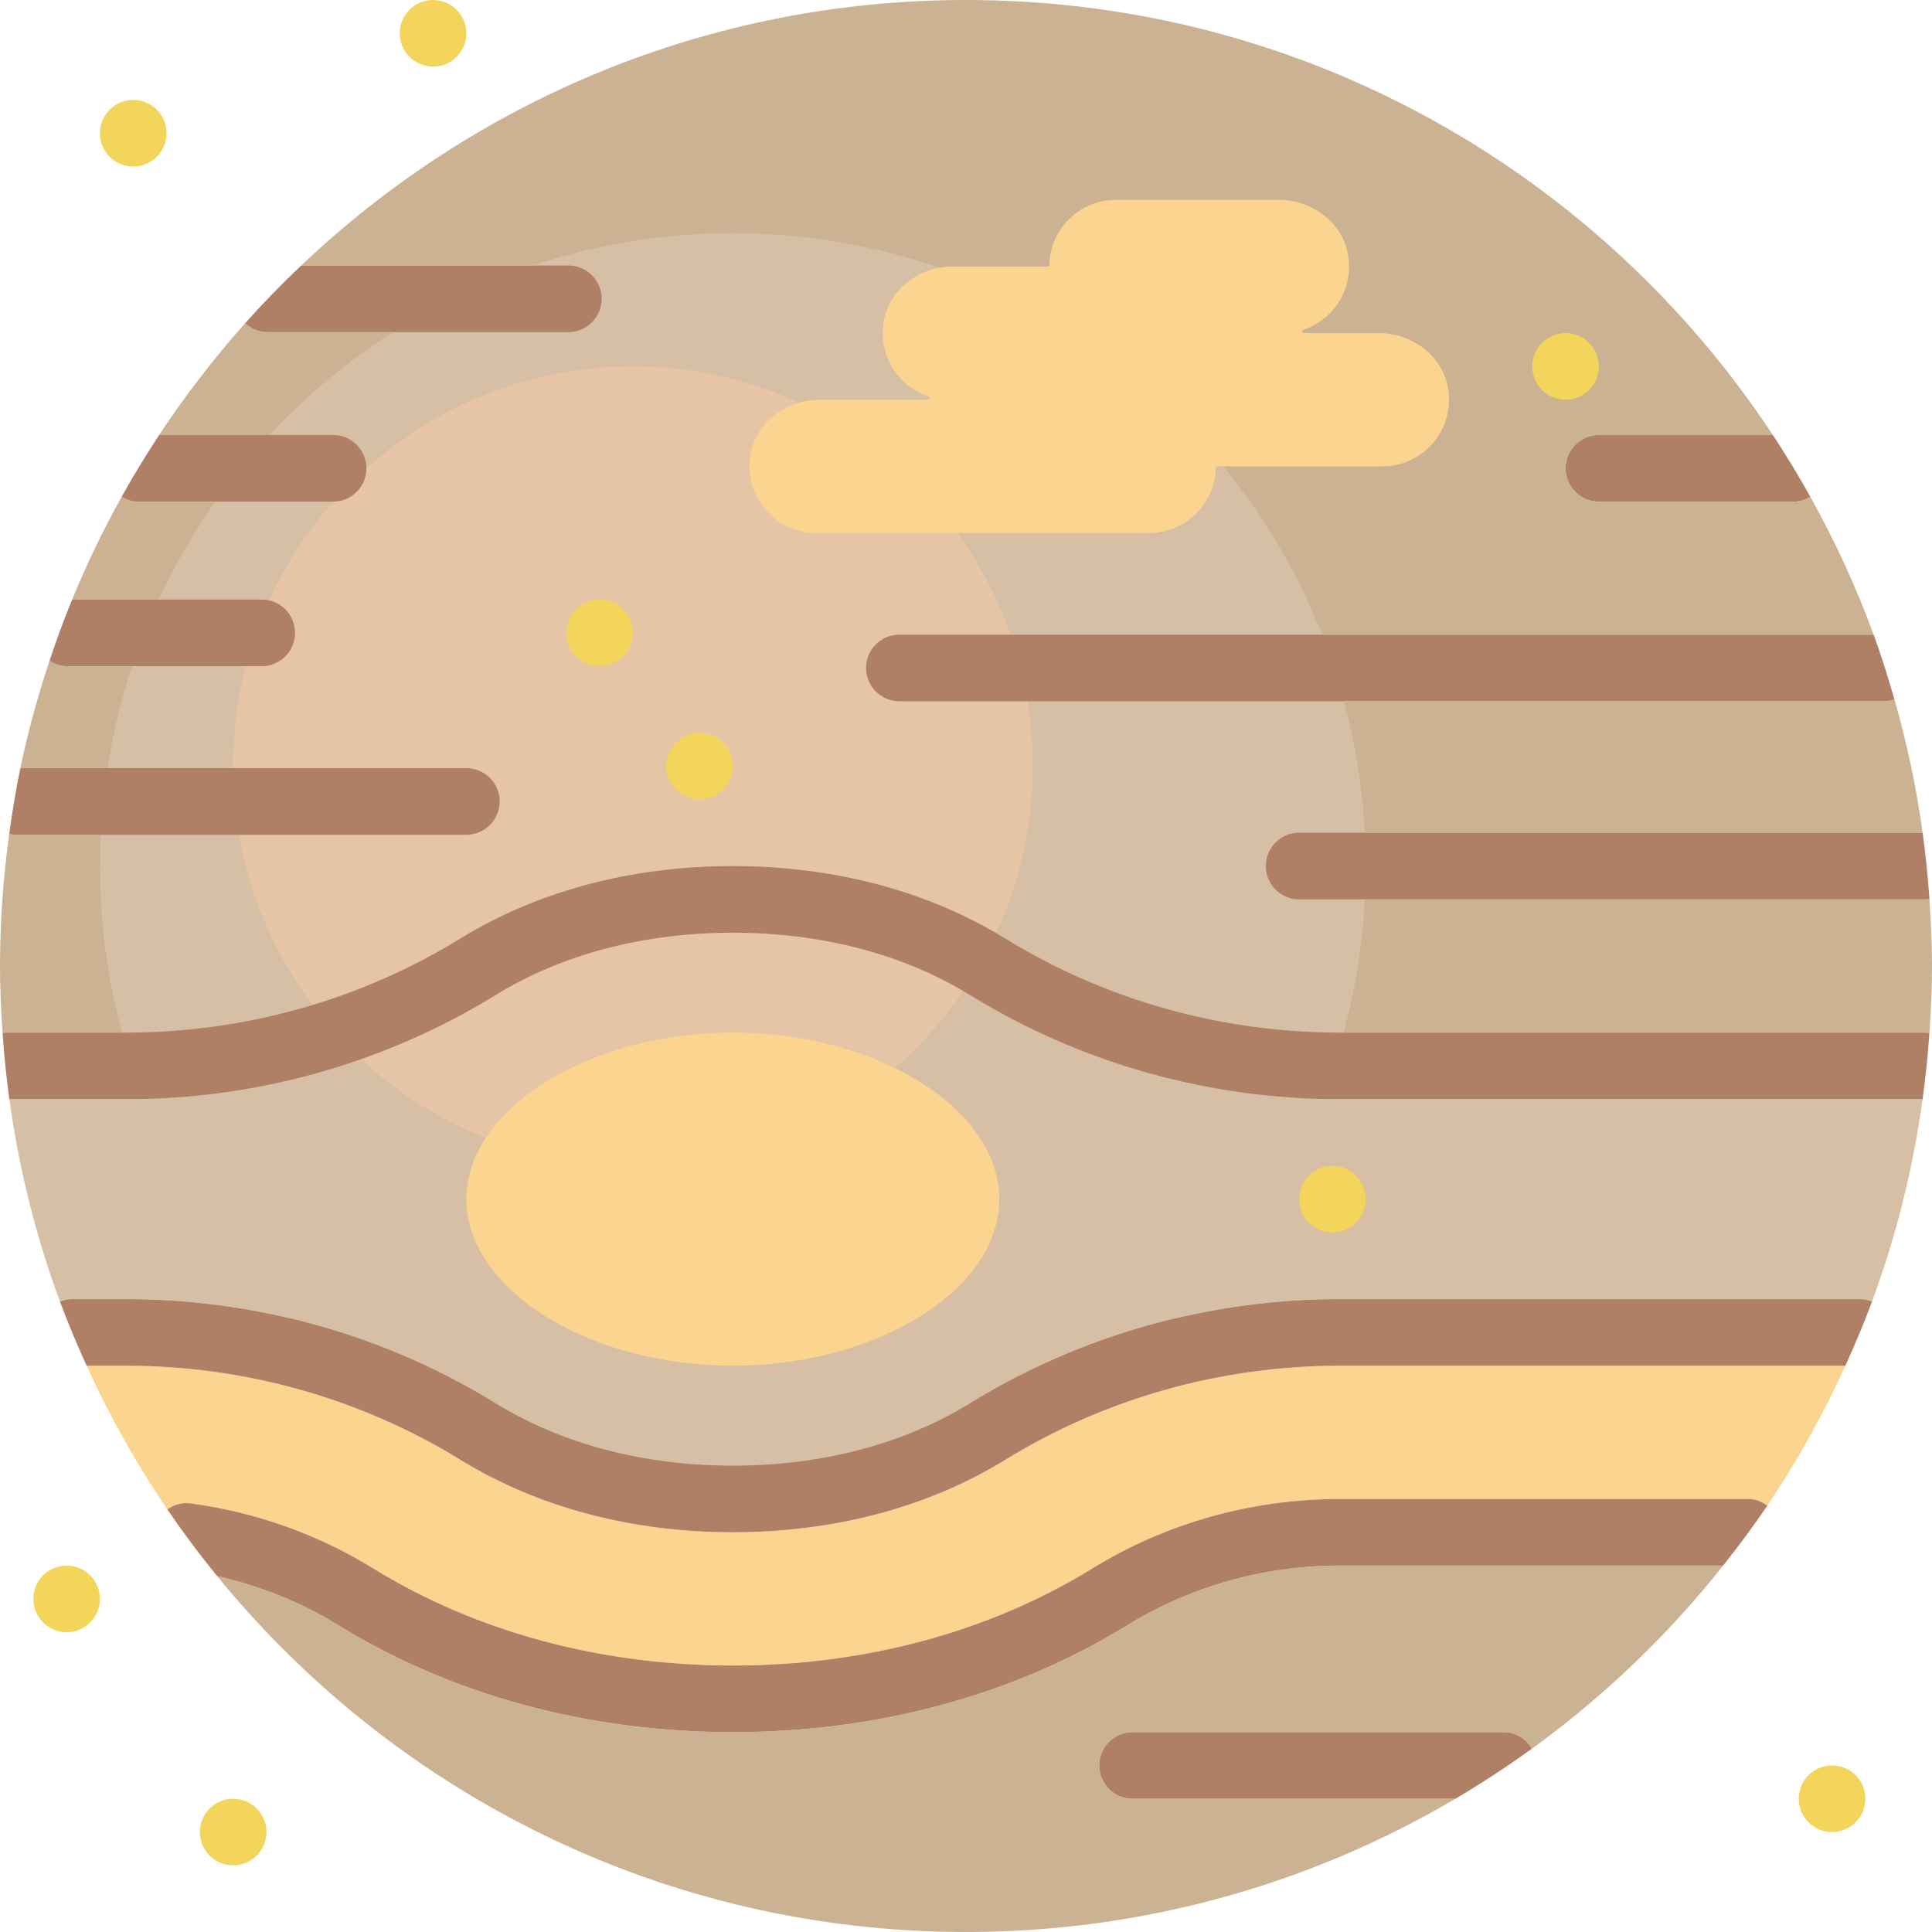
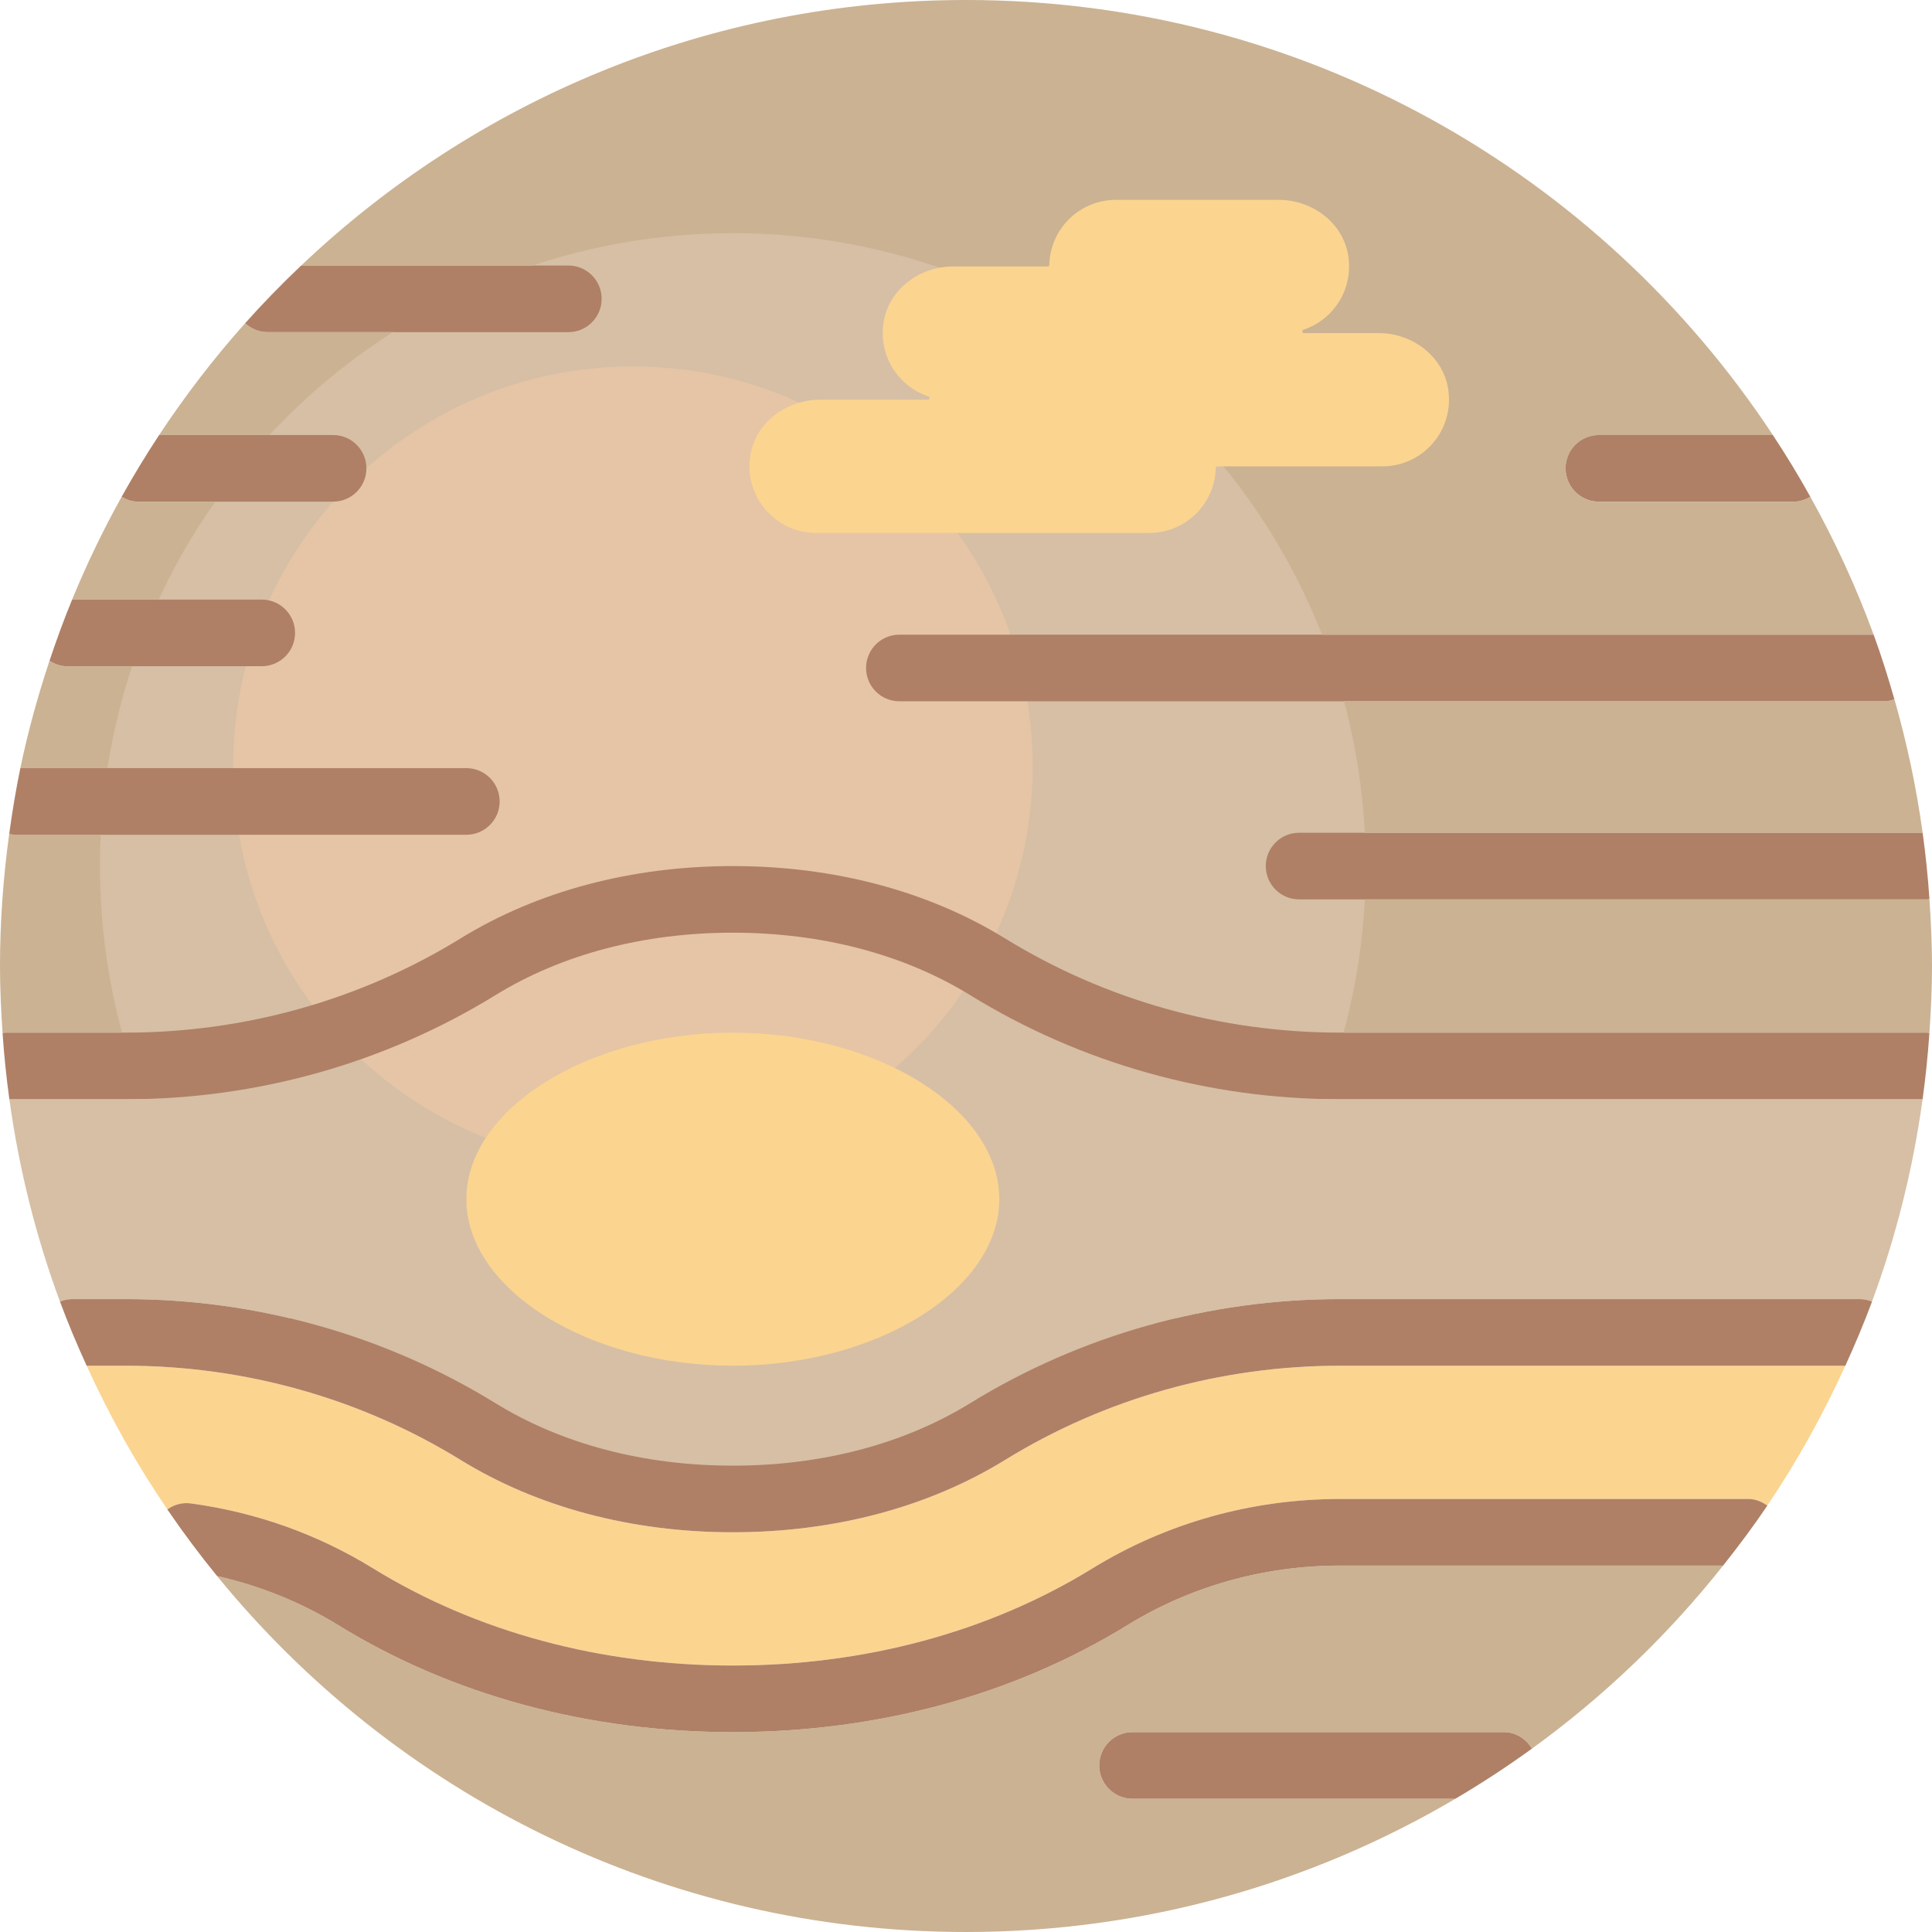
<svg xmlns="http://www.w3.org/2000/svg" version="1.1" id="Capa_1" x="0px" y="0px" viewBox="0 0 58 58" style="enable-background:new 0 0 58 58;" xml:space="preserve">
  <g>
    <path style="fill:#CBB292;" d="M3.771,31c3.573,0,7.051-0.978,10.056-2.828C16.134,26.751,18.96,26,22,26s5.866,0.751,8.174,2.172   C33.179,30.022,36.657,31,40.23,31h17.615c0.027,0,0.05,0.013,0.077,0.016C57.968,30.349,58,29.678,58,29   c0-0.678-0.032-1.349-0.078-2.016C57.896,26.986,57.873,27,57.846,27H39c-0.553,0-1-0.448-1-1s0.447-1,1-1h18.719   c-0.189-1.368-0.474-2.704-0.846-4.003c-0.091,0.027-0.181,0.057-0.28,0.057H27c-0.553,0-1-0.448-1-1s0.447-1,1-1h29.248   c-0.525-1.437-1.165-2.819-1.9-4.139c-0.147,0.085-0.308,0.146-0.49,0.146H48c-0.553,0-1-0.448-1-1s0.447-1,1-1h5.223   C48.036,5.194,39.127,0,29,0C21.265,0,14.242,3.035,9.043,7.971h8.02c0.553,0,1,0.448,1,1s-0.447,1-1,1H8.029   c-0.26,0-0.492-0.105-0.67-0.268c-0.939,1.053-1.802,2.175-2.582,3.357H10c0.553,0,1,0.448,1,1s-0.447,1-1,1H4.142   c-0.182,0-0.343-0.062-0.49-0.146C3.098,15.908,2.601,16.938,2.165,18h5.693c0.553,0,1,0.448,1,1s-0.447,1-1,1H2   c-0.192,0-0.362-0.069-0.514-0.163c-0.349,1.05-0.646,2.123-0.875,3.222H14c0.553,0,1,0.448,1,1s-0.447,1-1,1H0.42   c-0.051,0-0.094-0.022-0.143-0.029C0.099,26.329,0,27.653,0,29c0,0.678,0.032,1.349,0.078,2.016C0.104,31.013,0.127,31,0.154,31   H3.771z" />
    <path style="fill:#FBD490;" d="M30.174,43.828C27.866,45.249,25.04,46,22,46s-5.866-0.751-8.174-2.172   C10.821,41.978,7.344,41,3.771,41h-1.17c0.688,1.511,1.496,2.955,2.423,4.314c0.2-0.142,0.45-0.216,0.713-0.18   c1.963,0.27,3.803,0.926,5.469,1.952C14.301,48.992,18.033,50,22,50s7.699-1.008,10.795-2.914C35.012,45.721,37.582,45,40.229,45   h12.259c0.216,0,0.405,0.083,0.568,0.199c0.894-1.325,1.674-2.731,2.342-4.199H40.23C36.657,41,33.179,41.978,30.174,43.828z" />
    <path style="fill:#D6BFA5;" d="M29.125,29.875C27.134,28.648,24.67,28,22,28s-5.134,0.648-7.125,1.875   C11.554,31.919,7.714,33,3.771,33H0.281c0.291,2.105,0.802,4.138,1.519,6.074C1.914,39.029,2.036,39,2.165,39h1.605   c3.943,0,7.783,1.081,11.104,3.125C16.866,43.352,19.33,44,22,44s5.134-0.648,7.125-1.875C32.446,40.081,36.286,39,40.23,39h15.604   c0.129,0,0.251,0.029,0.365,0.074c0.717-1.935,1.228-3.969,1.519-6.074H40.23C36.286,33,32.446,31.919,29.125,29.875z" />
    <circle style="fill:#D6BFA5;" cx="22" cy="26" r="19" />
    <path style="fill:#CBB292;" d="M33.844,48.789C30.433,50.89,26.337,52,22,52s-8.433-1.11-11.844-3.211   c-1.125-0.693-2.347-1.182-3.638-1.474C11.836,53.835,19.931,58,29,58c5.363,0,10.383-1.462,14.692-4H34c-0.553,0-1-0.448-1-1   s0.447-1,1-1h11.146c0.365,0,0.669,0.205,0.844,0.496c2.156-1.562,4.087-3.412,5.739-5.496H40.229   C37.952,47,35.744,47.619,33.844,48.789z" />
    <circle style="fill:#E5C5A5;" cx="19" cy="23" r="12" />
    <path style="fill:#AF8066;" d="M40.229,45c-2.647,0-5.218,0.721-7.435,2.086C29.699,48.992,25.967,50,22,50   s-7.699-1.008-10.795-2.914c-1.666-1.026-3.506-1.683-5.469-1.952c-0.263-0.037-0.513,0.037-0.713,0.18   c0.47,0.689,0.969,1.356,1.495,2.001c1.291,0.293,2.512,0.781,3.638,1.474C13.567,50.89,17.663,52,22,52s8.433-1.11,11.844-3.211   c1.9-1.17,4.108-1.789,6.386-1.789h11.499c0.463-0.584,0.91-1.181,1.328-1.801C52.893,45.083,52.704,45,52.488,45H40.229z" />
    <path style="fill:#AF8066;" d="M57.846,31H40.23c-3.573,0-7.052-0.978-10.057-2.828C27.866,26.751,25.04,26,22,26   s-5.866,0.751-8.174,2.172C10.821,30.022,7.344,31,3.771,31H0.154c-0.027,0-0.05,0.013-0.077,0.016   c0.046,0.668,0.113,1.33,0.204,1.984h3.489c3.943,0,7.783-1.081,11.104-3.125C16.866,28.648,19.33,28,22,28   s5.134,0.648,7.125,1.875C32.446,31.919,36.286,33,40.23,33h17.488c0.09-0.655,0.158-1.317,0.204-1.984   C57.896,31.013,57.873,31,57.846,31z" />
    <path style="fill:#AF8066;" d="M40.23,39c-3.944,0-7.784,1.081-11.105,3.125C27.134,43.352,24.67,44,22,44   s-5.134-0.648-7.125-1.875C11.554,40.081,7.714,39,3.771,39H2.165c-0.13,0-0.251,0.029-0.365,0.074   C2.043,39.728,2.313,40.369,2.601,41h1.17c3.573,0,7.051,0.978,10.056,2.828C16.134,45.249,18.96,46,22,46s5.866-0.751,8.174-2.172   C33.179,41.978,36.657,41,40.23,41h15.169c0.287-0.631,0.558-1.272,0.801-1.926C56.086,39.029,55.964,39,55.835,39H40.23z" />
    <path style="fill:#AF8066;" d="M45.146,52H34c-0.553,0-1,0.448-1,1s0.447,1,1,1h9.692c0.791-0.466,1.557-0.968,2.297-1.504   C45.815,52.205,45.51,52,45.146,52z" />
    <path style="fill:#AF8066;" d="M38,26c0,0.552,0.447,1,1,1h18.846c0.027,0,0.05-0.013,0.077-0.016   c-0.046-0.668-0.113-1.33-0.204-1.984H39C38.447,25,38,25.447,38,26z" />
    <path style="fill:#AF8066;" d="M26,20.053c0,0.552,0.447,1,1,1h29.592c0.099,0,0.19-0.03,0.28-0.057   c-0.188-0.657-0.391-1.307-0.624-1.943H27C26.447,19.053,26,19.5,26,20.053z" />
    <path style="fill:#AF8066;" d="M14,25.06c0.553,0,1-0.448,1-1s-0.447-1-1-1H0.611c-0.135,0.649-0.243,1.307-0.334,1.971   c0.049,0.007,0.092,0.029,0.143,0.029H14z" />
    <path style="fill:#AF8066;" d="M47,14.06c0,0.552,0.447,1,1,1h5.858c0.182,0,0.343-0.062,0.49-0.146   c-0.352-0.633-0.728-1.251-1.126-1.854H48C47.447,13.06,47,13.507,47,14.06z" />
    <path style="fill:#AF8066;" d="M10,15.06c0.553,0,1-0.448,1-1s-0.447-1-1-1H4.777c-0.397,0.603-0.773,1.221-1.126,1.854   c0.147,0.085,0.308,0.146,0.49,0.146H10z" />
    <path style="fill:#AF8066;" d="M7.858,20c0.553,0,1-0.448,1-1s-0.447-1-1-1H2.165c-0.247,0.602-0.472,1.216-0.679,1.837   C1.638,19.931,1.808,20,2,20H7.858z" />
    <path style="fill:#AF8066;" d="M17.062,9.971c0.553,0,1-0.448,1-1s-0.447-1-1-1h-8.02C8.458,8.525,7.895,9.102,7.359,9.703   c0.178,0.163,0.41,0.268,0.67,0.268H17.062z" />
    <path style="fill:#FBD490;" d="M41.393,10h-2.245c-0.057,0-0.074-0.082-0.02-0.1c0.896-0.296,1.512-1.209,1.345-2.236   C40.313,6.681,39.389,6,38.393,6H33.5c-1.088,0-1.973,0.869-1.999,1.951C31.5,7.978,31.479,8,31.452,8h-2.845   c-0.996,0-1.92,0.681-2.08,1.664c-0.167,1.027,0.449,1.94,1.345,2.236c0.054,0.018,0.037,0.1-0.02,0.1h-3.245   c-0.996,0-1.92,0.681-2.08,1.664C22.323,14.917,23.285,16,24.5,16h10c1.088,0,1.973-0.869,1.999-1.951   C36.5,14.022,36.521,14,36.548,14H41.5c1.215,0,2.177-1.083,1.973-2.336C43.313,10.681,42.389,10,41.393,10z" />
    <path style="fill:#FBD490;" d="M22,41c-4.337,0-8-2.29-8-5s3.663-5,8-5s8,2.29,8,5S26.337,41,22,41z" />
-     <circle style="fill:#F3D55B;" cx="4" cy="4" r="1" />
-     <circle style="fill:#F3D55B;" cx="18" cy="19" r="1" />
-     <circle style="fill:#F3D55B;" cx="21" cy="23" r="1" />
-     <circle style="fill:#F3D55B;" cx="40" cy="36" r="1" />
-     <circle style="fill:#F3D55B;" cx="7" cy="55" r="1" />
-     <circle style="fill:#F3D55B;" cx="2" cy="48" r="1" />
-     <circle style="fill:#F3D55B;" cx="13" cy="1" r="1" />
-     <circle style="fill:#F3D55B;" cx="47" cy="11" r="1" />
-     <circle style="fill:#F3D55B;" cx="55" cy="54" r="1" />
  </g>
-   <g>
- </g>
-   <g>
- </g>
-   <g>
- </g>
-   <g>
- </g>
-   <g>
- </g>
-   <g>
- </g>
-   <g>
- </g>
-   <g>
- </g>
-   <g>
- </g>
-   <g>
- </g>
-   <g>
- </g>
-   <g>
- </g>
-   <g>
- </g>
-   <g>
- </g>
-   <g>
- </g>
</svg>
